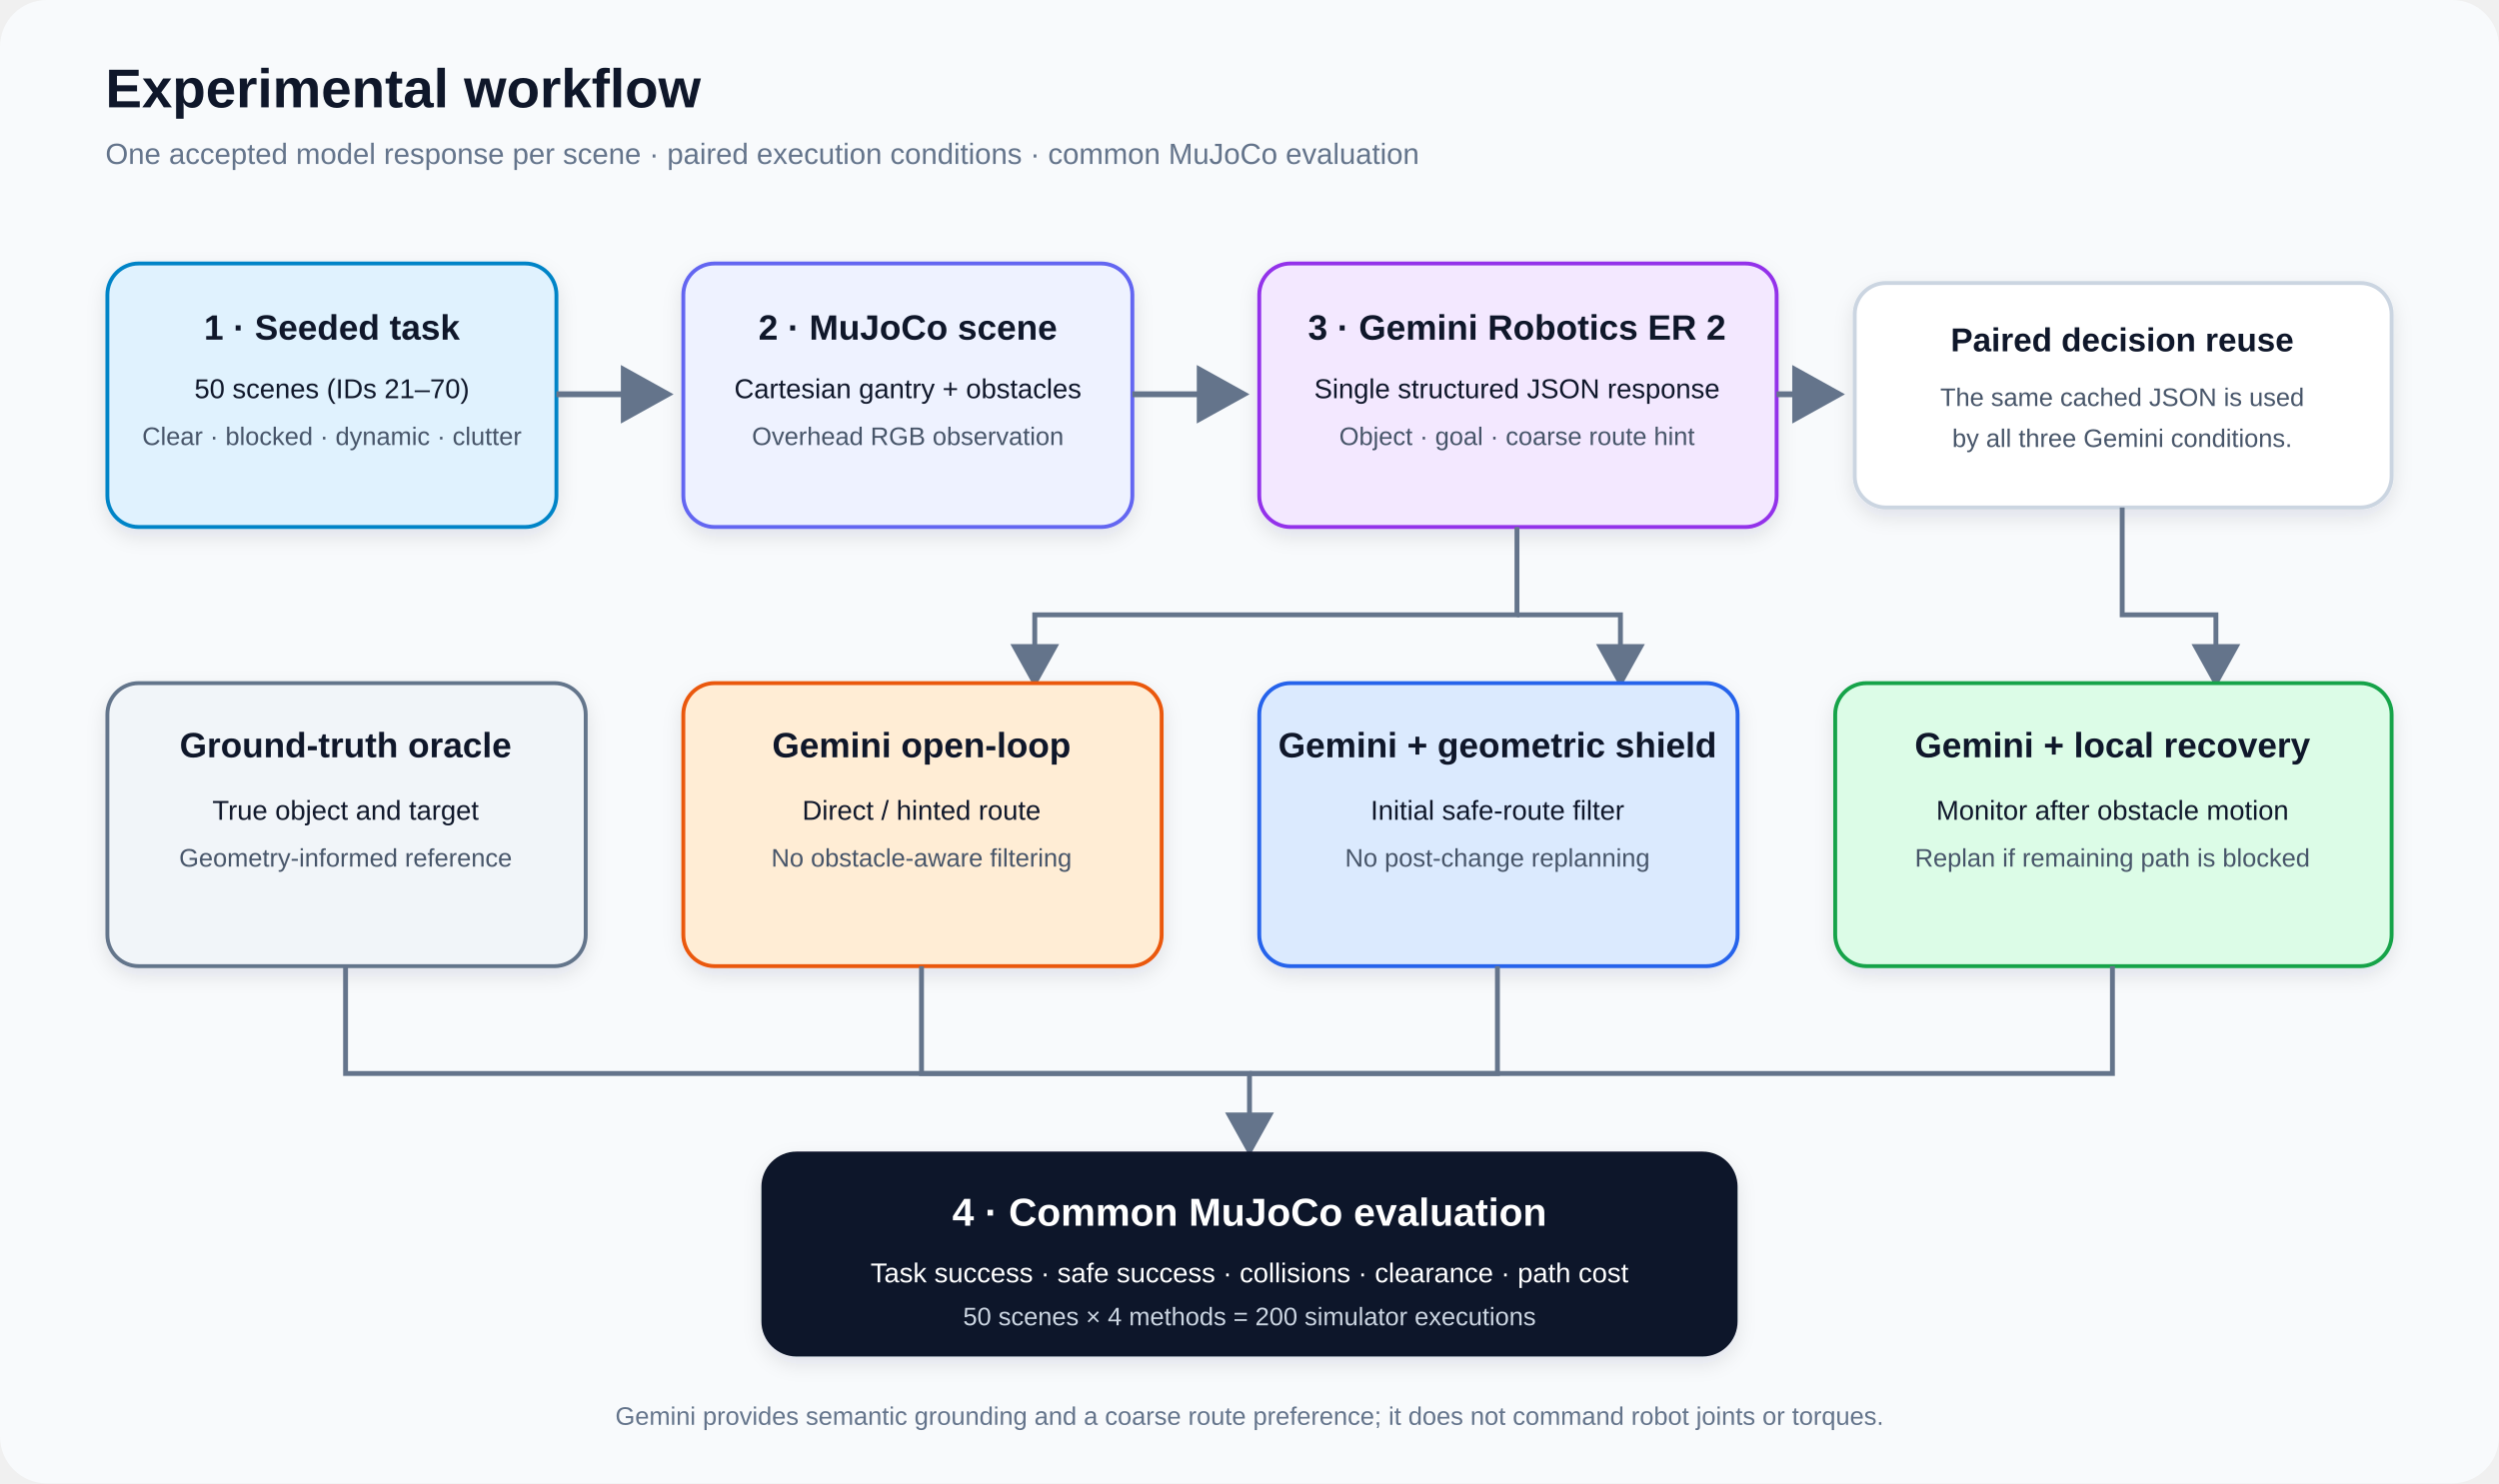
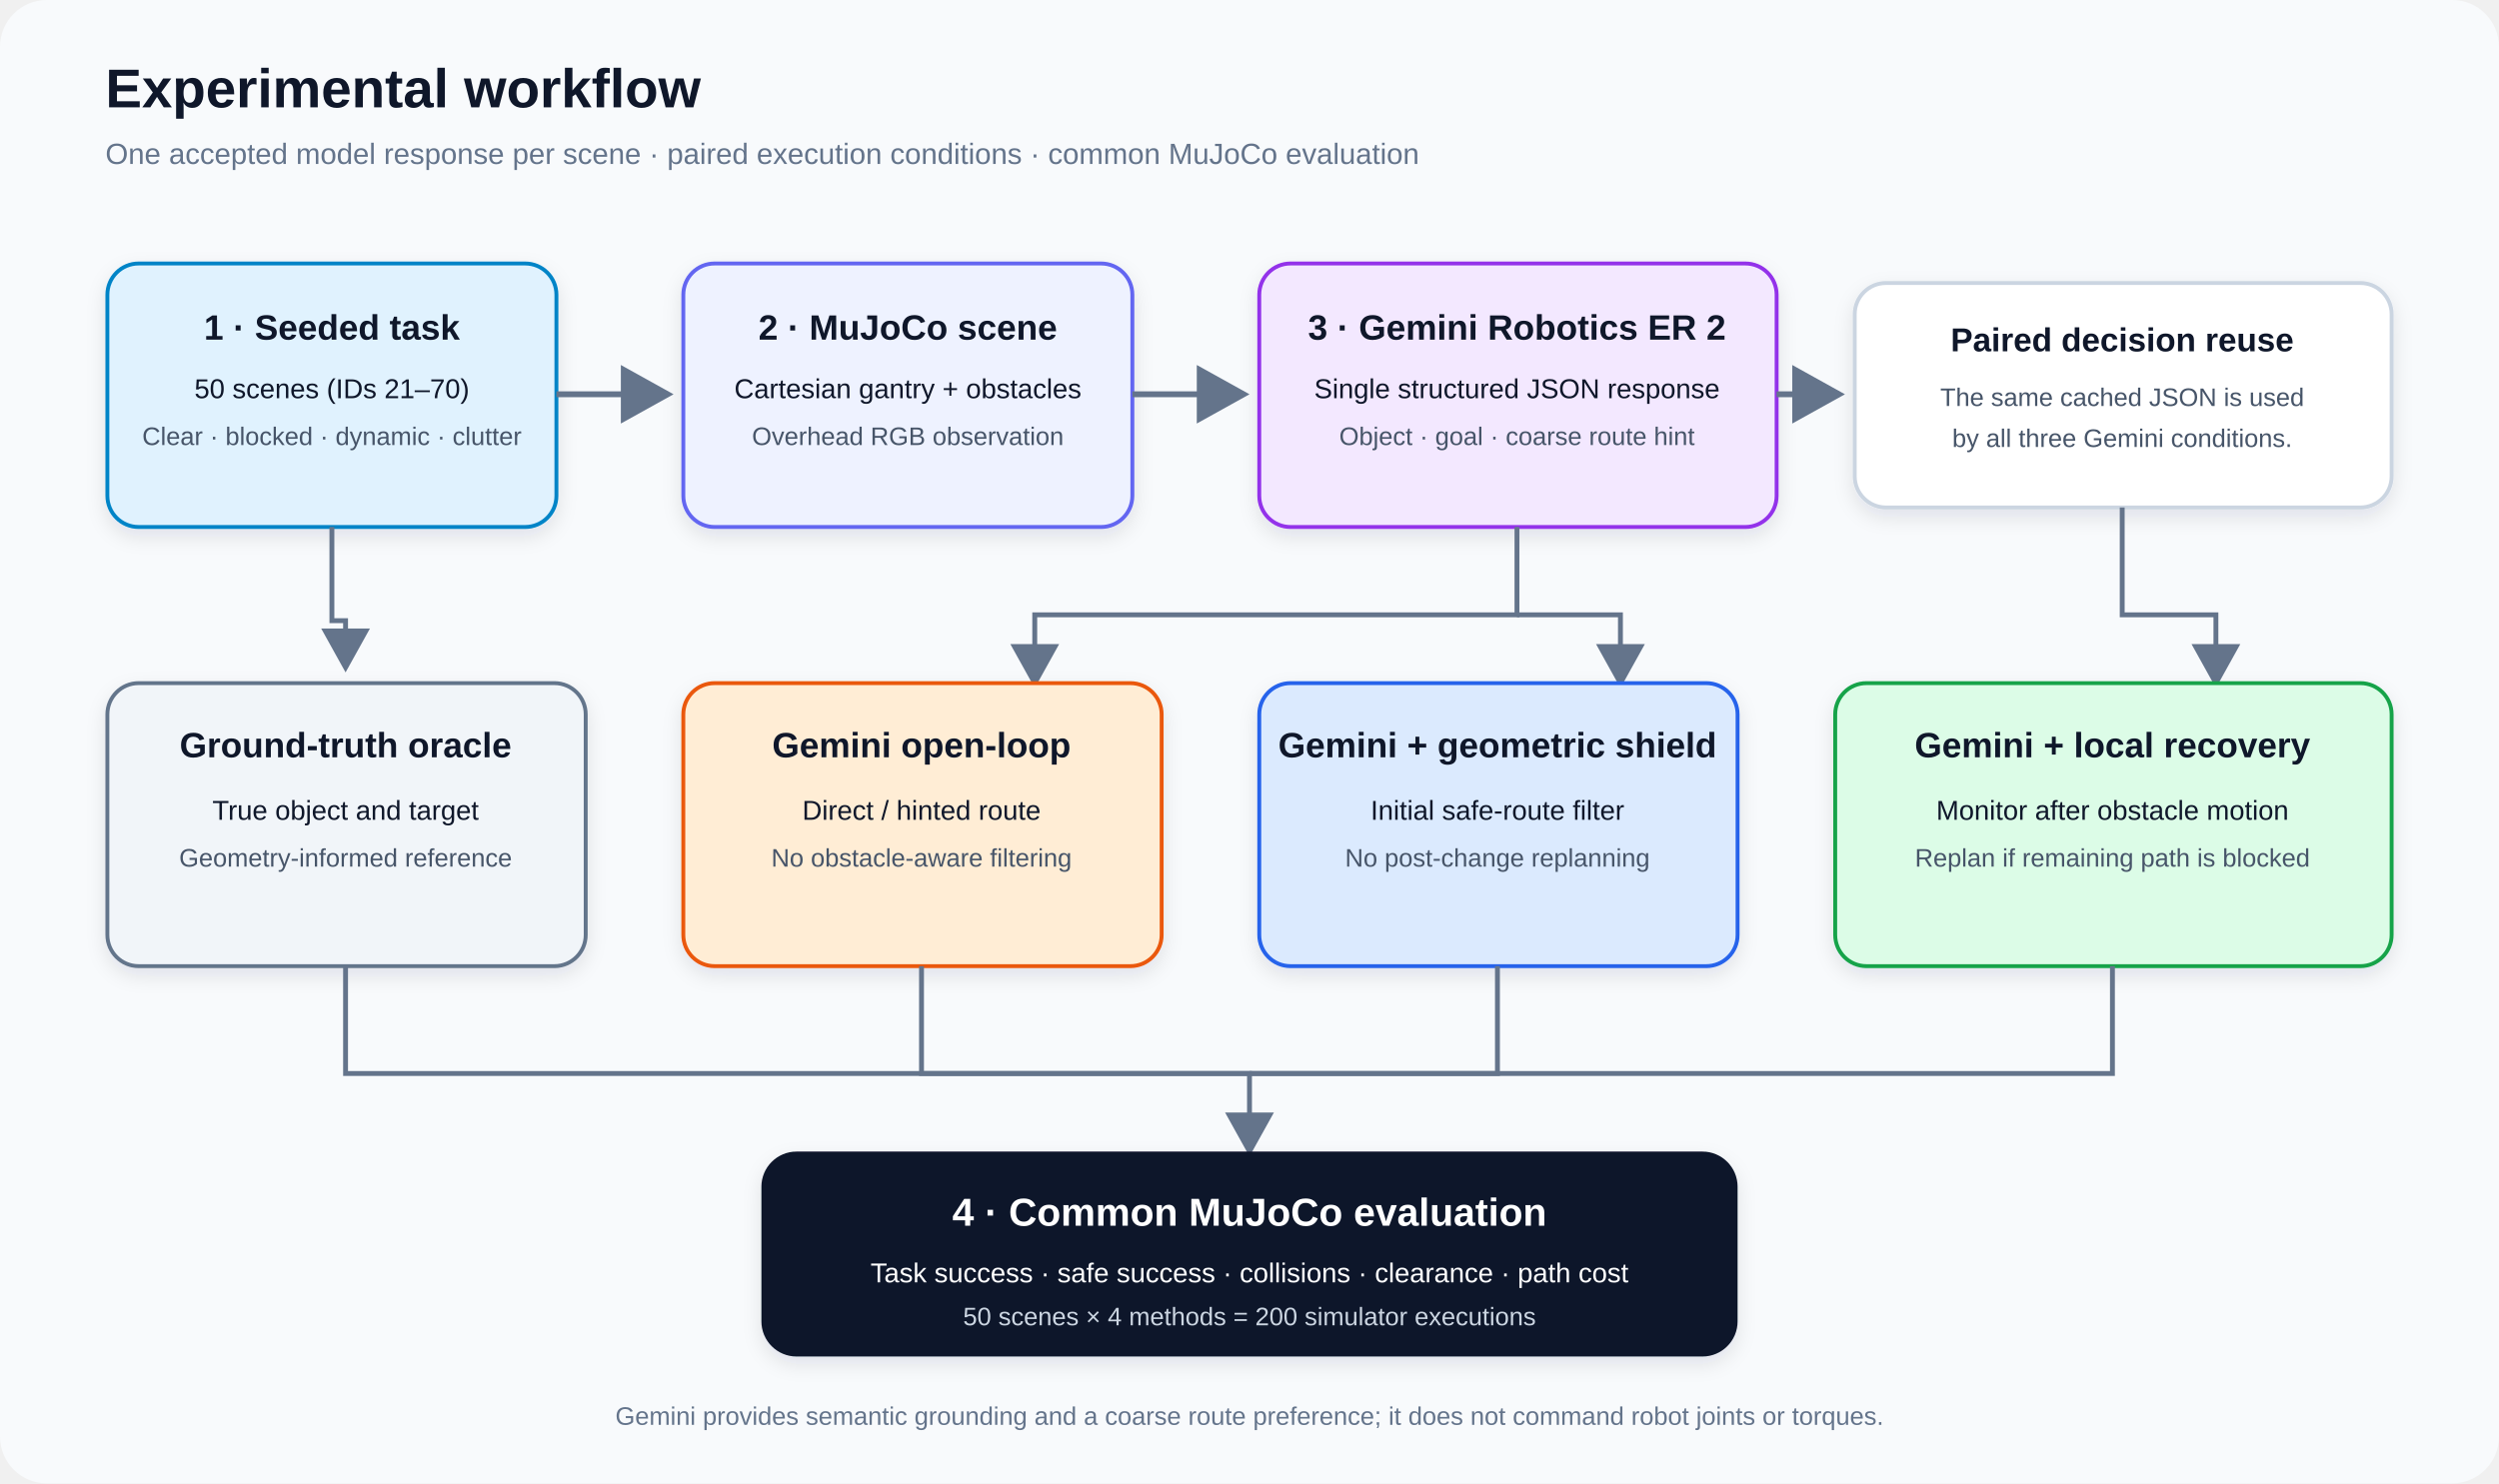
<svg xmlns="http://www.w3.org/2000/svg" width="1280" height="760" viewBox="0 0 1280 760" role="img" aria-labelledby="title desc">
  <defs>
    <marker id="arr" markerWidth="10" markerHeight="10" refX="8" refY="5" orient="auto">
      <path d="M0 0 L9 5 L0 10 Z" fill="#64748b" />
    </marker>
    <filter id="shadow" x="-15%" y="-15%" width="130%" height="130%">
      <feDropShadow dx="0" dy="4" stdDeviation="5" flood-color="#0f172a" flood-opacity=".10" />
    </filter>
  </defs>
  <rect width="1280" height="760" rx="24" fill="#f8fafc" />
  <text x="54" y="55" font-family="Arial,sans-serif" font-size="28" font-weight="700" fill="#0f172a">Experimental workflow</text>
  <text x="54" y="84" font-family="Arial,sans-serif" font-size="15" fill="#64748b">One accepted model response per scene · paired execution conditions · common MuJoCo evaluation</text>
  <g filter="url(#shadow)">
    <rect x="55" y="135" width="230" height="135" rx="16" fill="#e0f2fe" stroke="#0284c7" stroke-width="2" />
    <rect x="350" y="135" width="230" height="135" rx="16" fill="#eef2ff" stroke="#6366f1" stroke-width="2" />
    <rect x="645" y="135" width="265" height="135" rx="16" fill="#f3e8ff" stroke="#9333ea" stroke-width="2" />
  </g>
  <g font-family="Arial,sans-serif" fill="#0f172a" text-anchor="middle">
    <text x="170" y="174" font-size="18" font-weight="700">1 · Seeded task</text>
    <text x="170" y="204" font-size="14">50 scenes (IDs 21–70)</text>
    <text x="170" y="228" font-size="13" fill="#475569">Clear · blocked · dynamic · clutter</text>
    <text x="465" y="174" font-size="18" font-weight="700">2 · MuJoCo scene</text>
    <text x="465" y="204" font-size="14">Cartesian gantry + obstacles</text>
    <text x="465" y="228" font-size="13" fill="#475569">Overhead RGB observation</text>
    <text x="777" y="174" font-size="18" font-weight="700">3 · Gemini Robotics ER 2</text>
    <text x="777" y="204" font-size="14">Single structured JSON response</text>
    <text x="777" y="228" font-size="13" fill="#475569">Object · goal · coarse route hint</text>
  </g>
+   <path d="M170 270 V318 H177 V342" fill="none" stroke="#64748b" stroke-width="2.5" marker-end="url(#arr)" />
  <path d="M285 202 H342" stroke="#64748b" stroke-width="3" marker-end="url(#arr)" />
  <path d="M580 202 H637" stroke="#64748b" stroke-width="3" marker-end="url(#arr)" />
  <rect x="950" y="145" width="275" height="115" rx="16" fill="#fff" stroke="#cbd5e1" stroke-width="2" filter="url(#shadow)" />
  <text x="1087" y="180" text-anchor="middle" font-family="Arial,sans-serif" font-size="17" font-weight="700" fill="#0f172a">Paired decision reuse</text>
  <text x="1087" y="208" text-anchor="middle" font-family="Arial,sans-serif" font-size="13" fill="#475569">The same cached JSON is used</text>
  <text x="1087" y="229" text-anchor="middle" font-family="Arial,sans-serif" font-size="13" fill="#475569">by all three Gemini conditions.</text>
  <path d="M910 202 H942" stroke="#64748b" stroke-width="3" marker-end="url(#arr)" />
  <path d="M777 270 V315 H530 V350" fill="none" stroke="#64748b" stroke-width="2.5" marker-end="url(#arr)" />
  <path d="M777 315 H830 V350" fill="none" stroke="#64748b" stroke-width="2.5" marker-end="url(#arr)" />
  <path d="M1087 260 V315 H1135 V350" fill="none" stroke="#64748b" stroke-width="2.5" marker-end="url(#arr)" />
  <g filter="url(#shadow)">
    <rect x="55" y="350" width="245" height="145" rx="16" fill="#f1f5f9" stroke="#64748b" stroke-width="2" />
    <rect x="350" y="350" width="245" height="145" rx="16" fill="#ffedd5" stroke="#ea580c" stroke-width="2" />
    <rect x="645" y="350" width="245" height="145" rx="16" fill="#dbeafe" stroke="#2563eb" stroke-width="2" />
    <rect x="940" y="350" width="285" height="145" rx="16" fill="#dcfce7" stroke="#16a34a" stroke-width="2" />
  </g>
  <g font-family="Arial,sans-serif" text-anchor="middle" fill="#0f172a">
    <text x="177" y="388" font-size="18" font-weight="700">Ground-truth oracle</text>
    <text x="177" y="420" font-size="14">True object and target</text>
    <text x="177" y="444" font-size="13" fill="#475569">Geometry-informed reference</text>
    <text x="472" y="388" font-size="18" font-weight="700">Gemini open-loop</text>
    <text x="472" y="420" font-size="14">Direct / hinted route</text>
    <text x="472" y="444" font-size="13" fill="#475569">No obstacle-aware filtering</text>
    <text x="767" y="388" font-size="18" font-weight="700">Gemini + geometric shield</text>
    <text x="767" y="420" font-size="14">Initial safe-route filter</text>
    <text x="767" y="444" font-size="13" fill="#475569">No post-change replanning</text>
    <text x="1082" y="388" font-size="18" font-weight="700">Gemini + local recovery</text>
    <text x="1082" y="420" font-size="14">Monitor after obstacle motion</text>
    <text x="1082" y="444" font-size="13" fill="#475569">Replan if remaining path is blocked</text>
  </g>
  <path d="M177 495 V550 H640 V590" fill="none" stroke="#64748b" stroke-width="2.5" marker-end="url(#arr)" />
  <path d="M472 495 V550 H640" fill="none" stroke="#64748b" stroke-width="2.5" />
  <path d="M767 495 V550 H640" fill="none" stroke="#64748b" stroke-width="2.5" />
  <path d="M1082 495 V550 H640" fill="none" stroke="#64748b" stroke-width="2.5" />
  <rect x="390" y="590" width="500" height="105" rx="18" fill="#0f172a" filter="url(#shadow)" />
  <g font-family="Arial,sans-serif" text-anchor="middle" fill="#fff">
    <text x="640" y="628" font-size="20" font-weight="700">4 · Common MuJoCo evaluation</text>
    <text x="640" y="657" font-size="14">Task success · safe success · collisions · clearance · path cost</text>
    <text x="640" y="679" font-size="13" fill="#cbd5e1">50 scenes × 4 methods = 200 simulator executions</text>
  </g>
  <text x="640" y="730" text-anchor="middle" font-family="Arial,sans-serif" font-size="13" fill="#64748b">Gemini provides semantic grounding and a coarse route preference; it does not command robot joints or torques.</text>
</svg>
